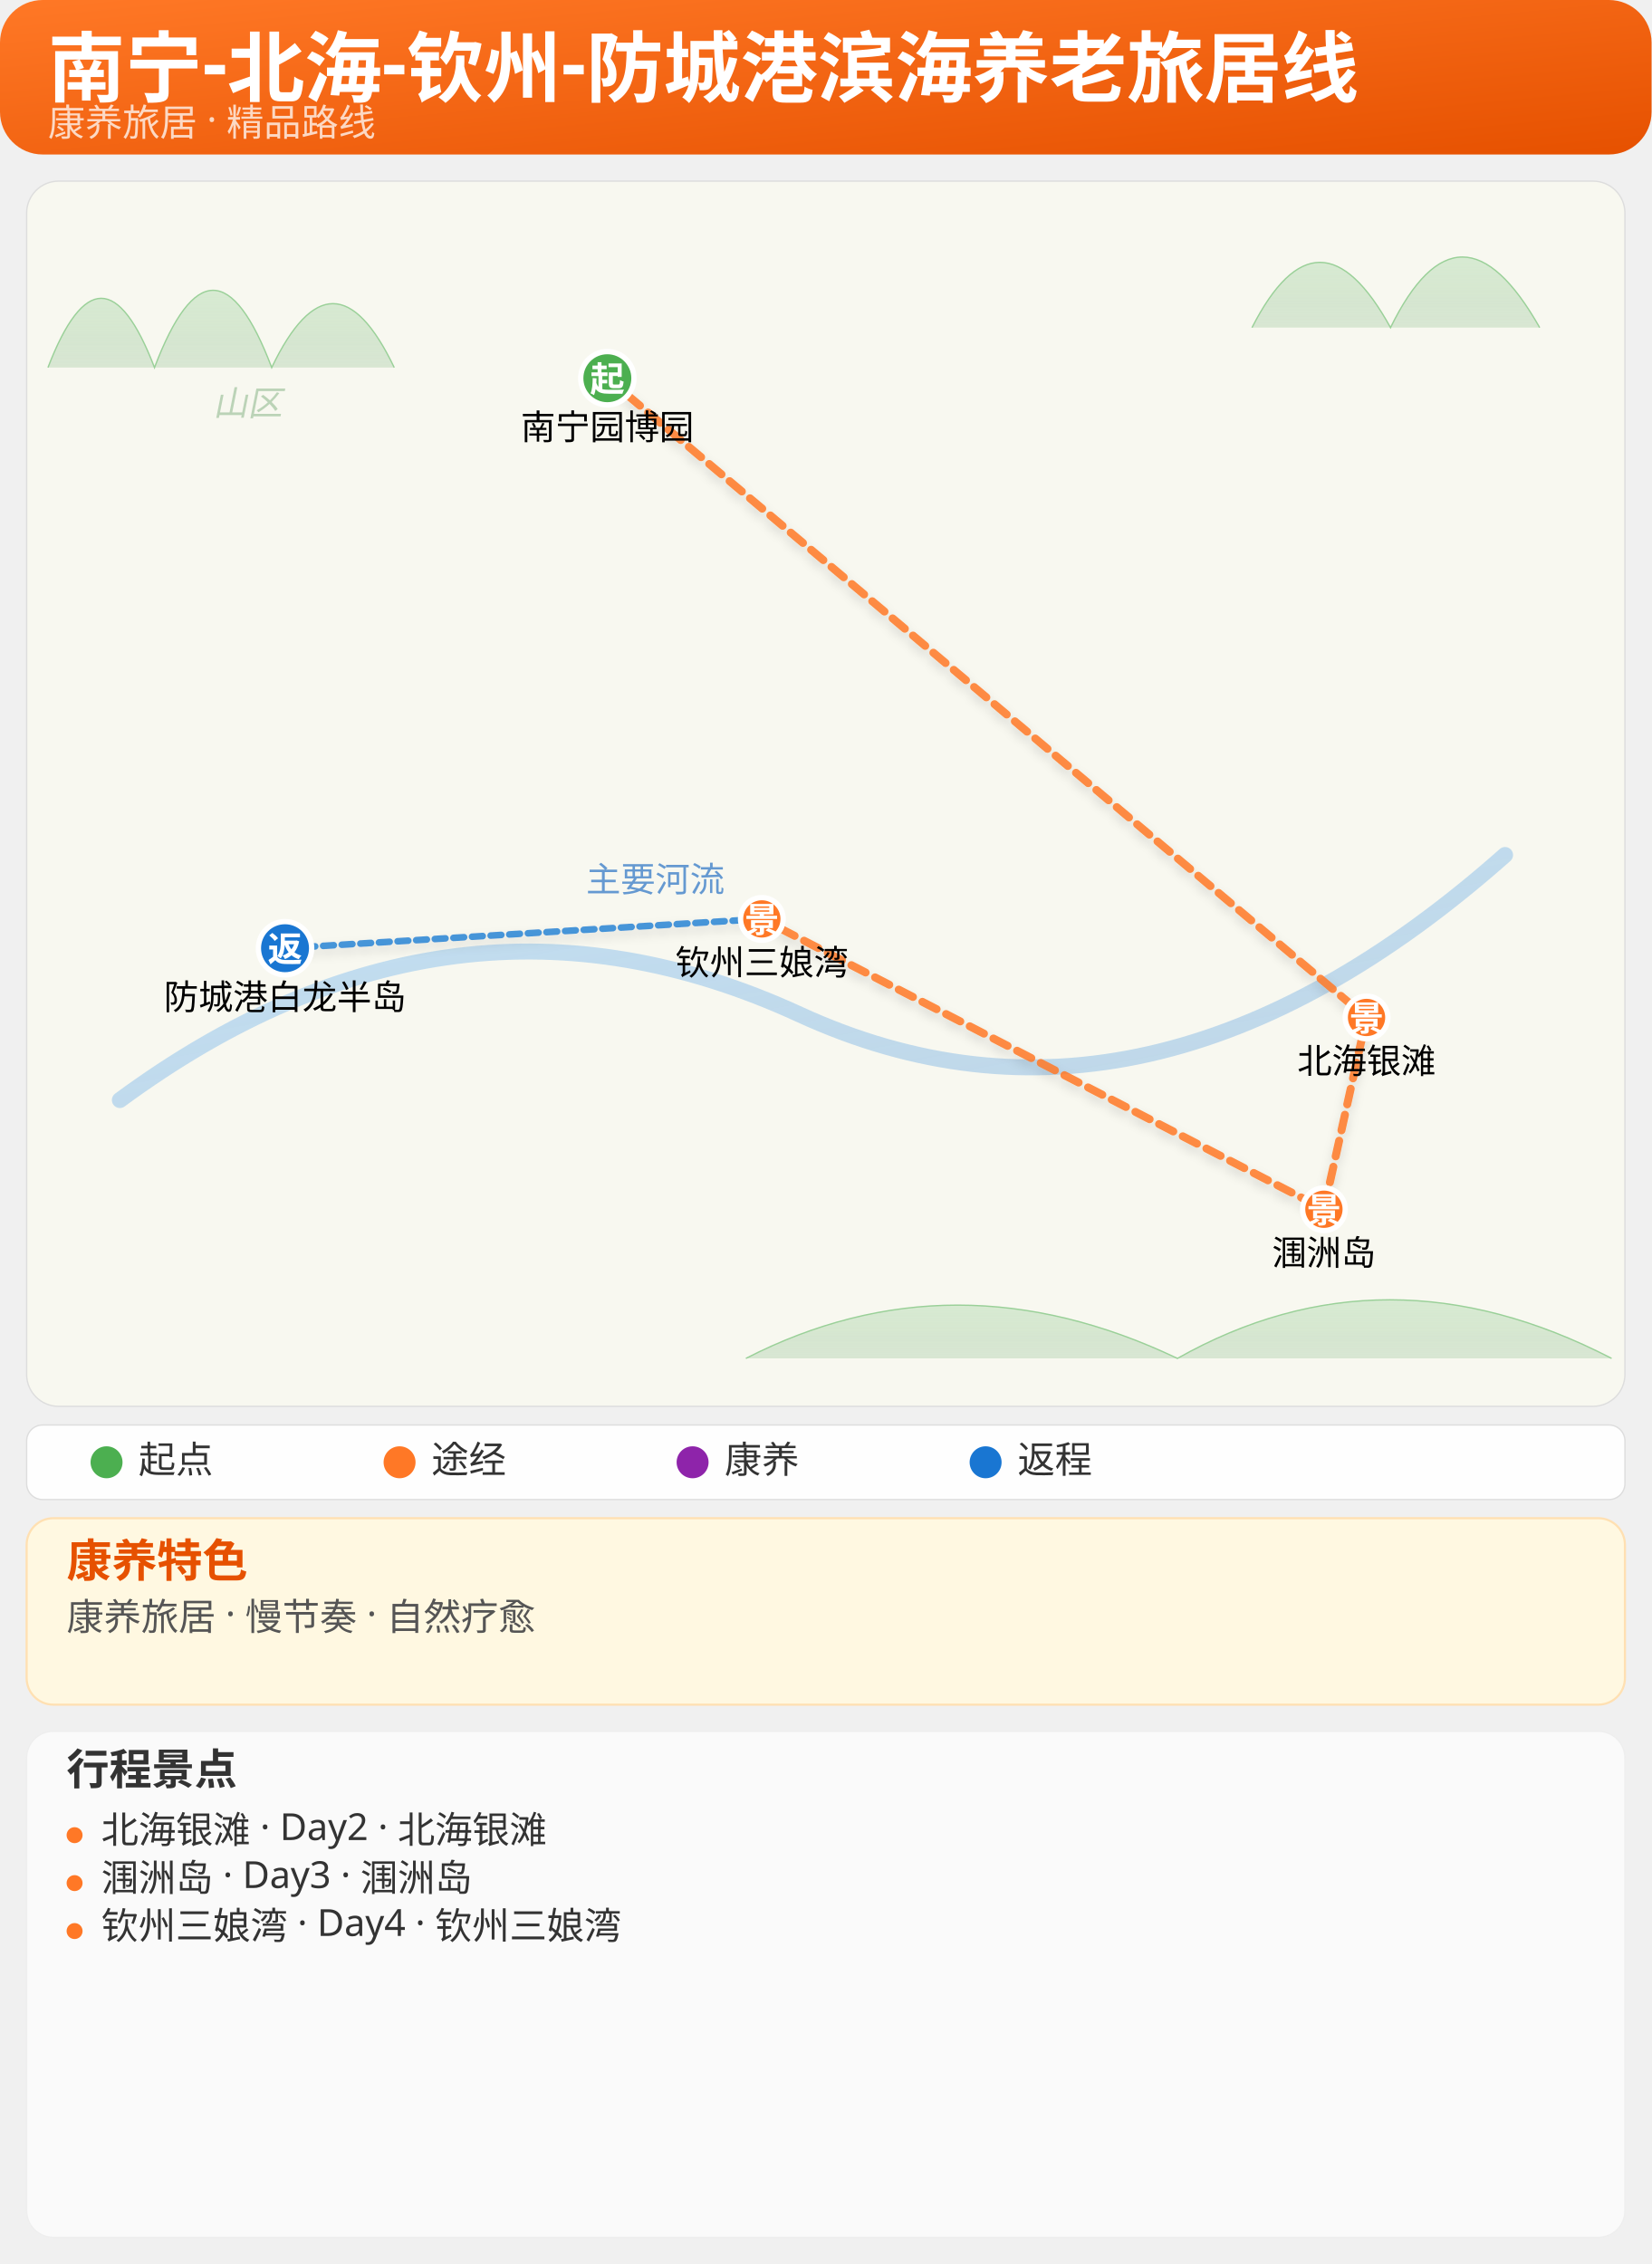
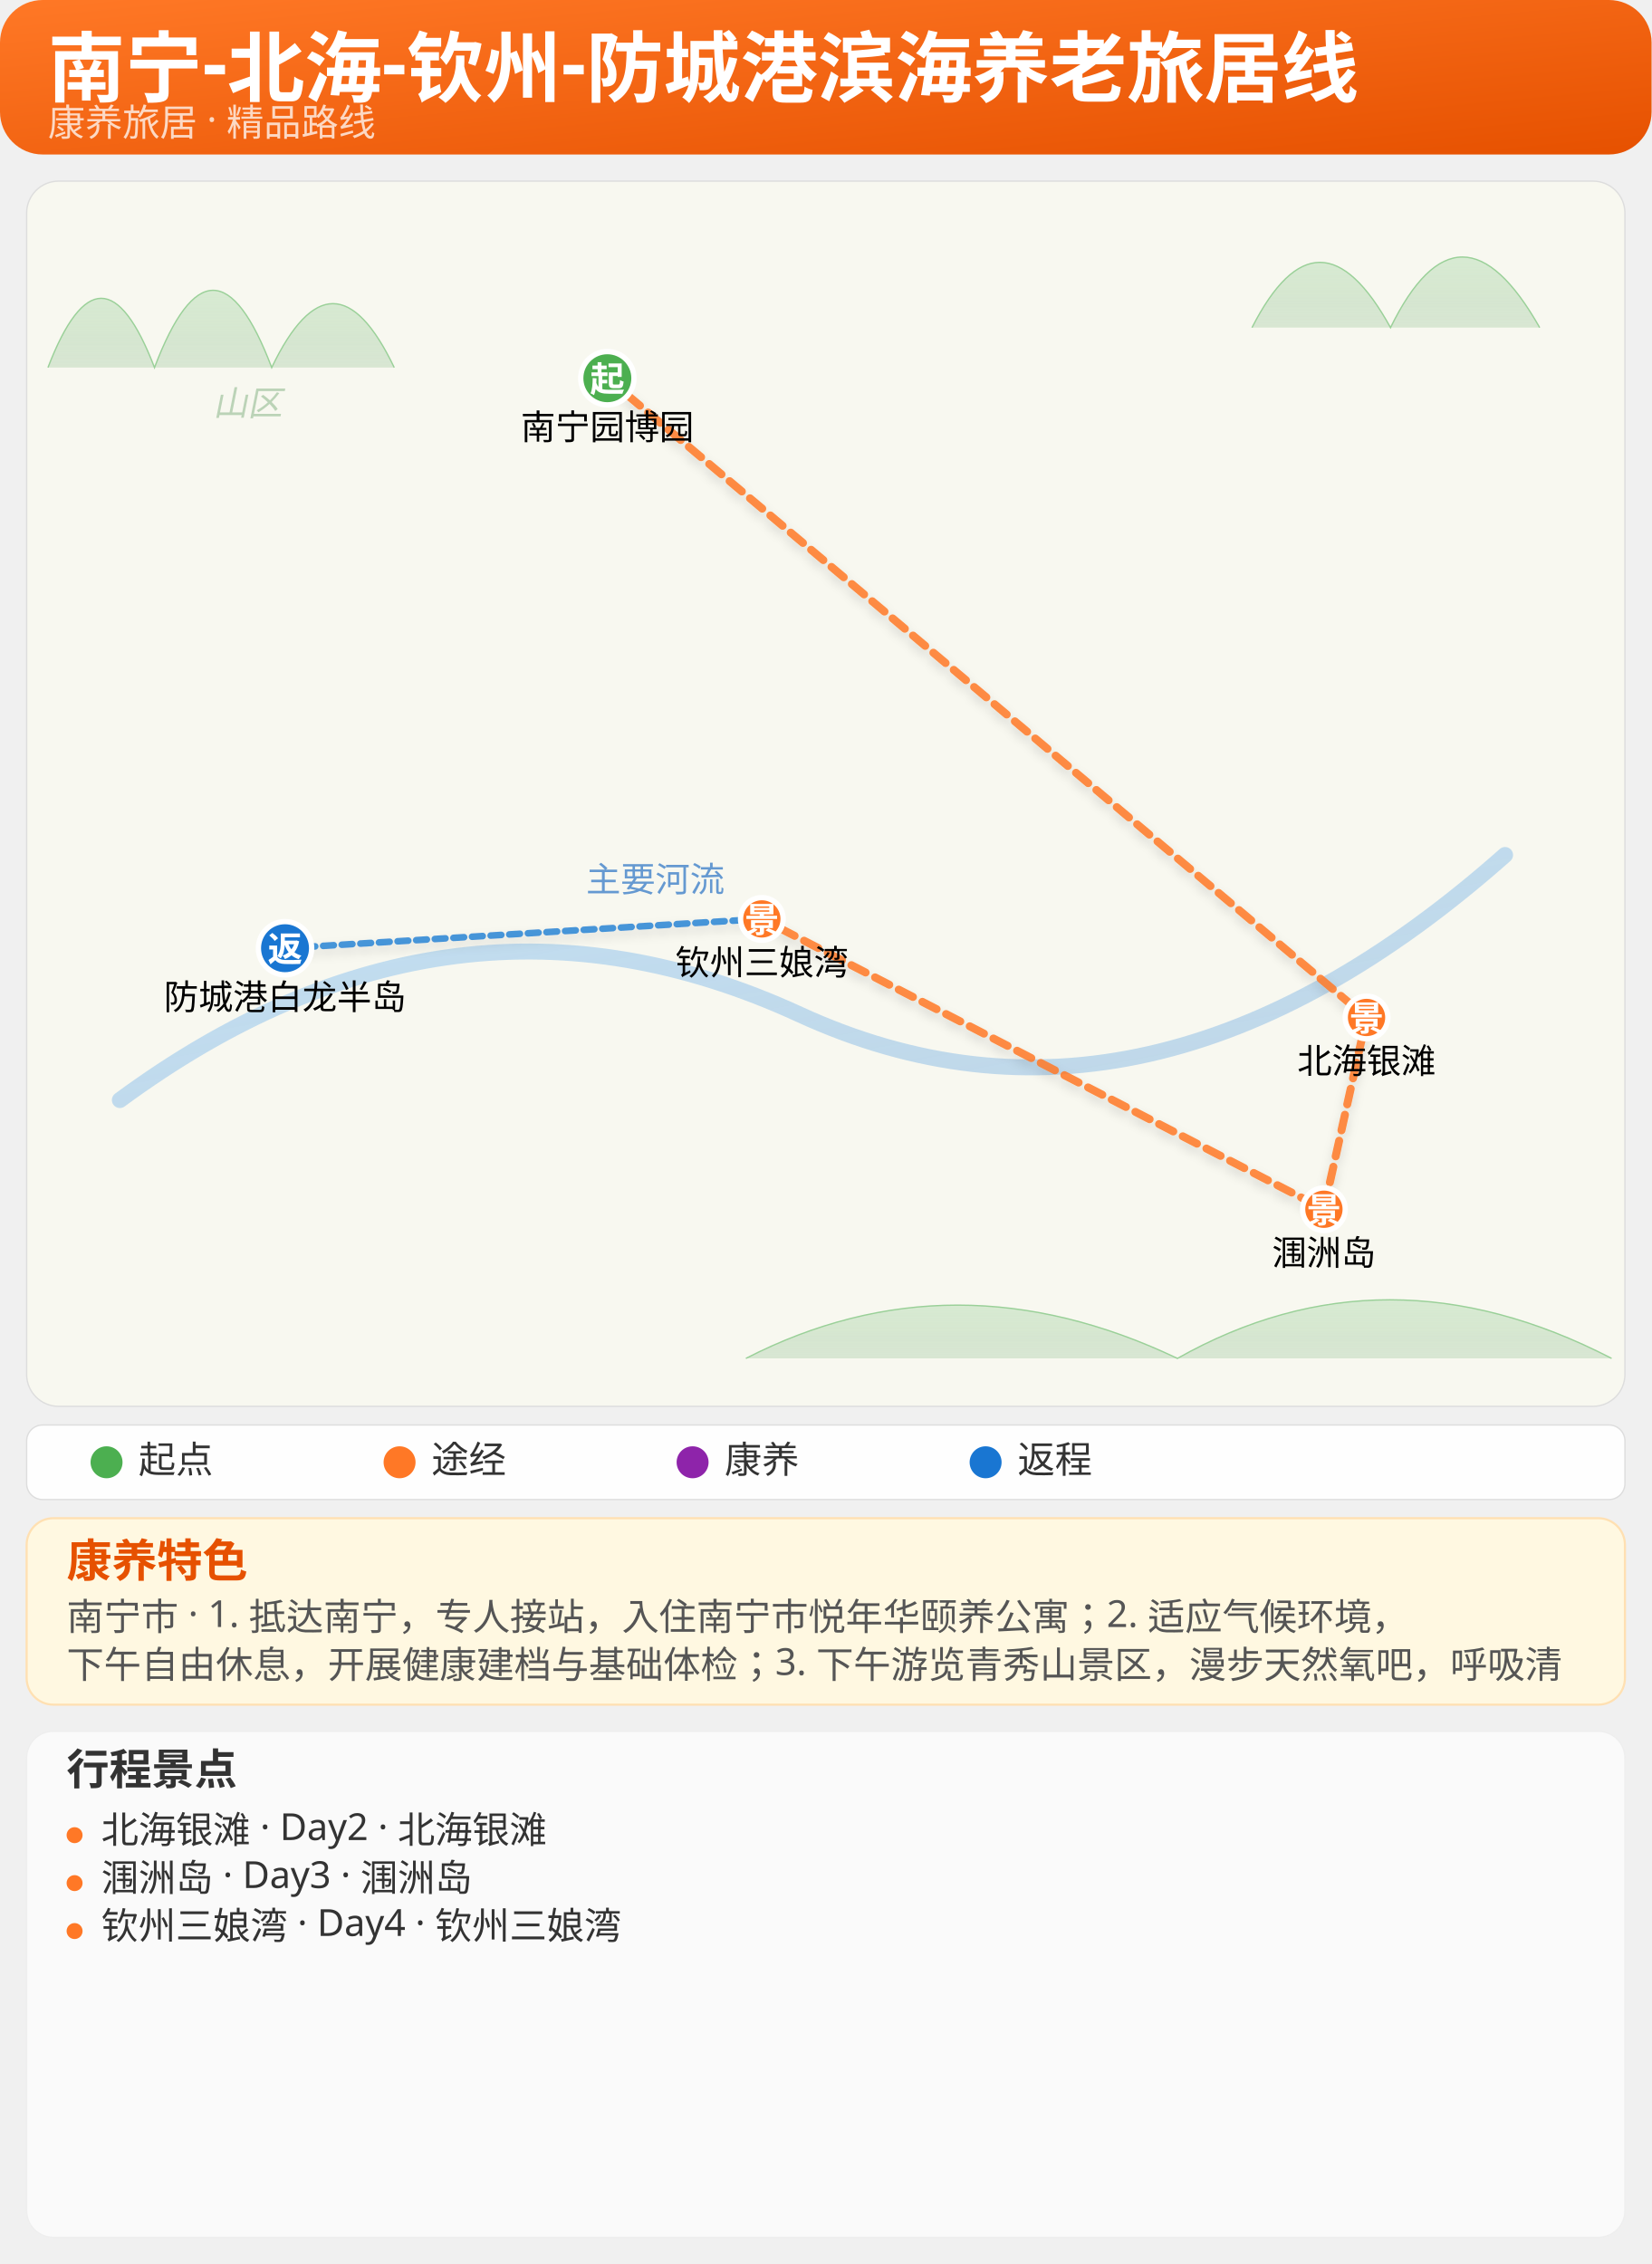
<svg xmlns="http://www.w3.org/2000/svg" viewBox="0 0 620 850" data-route-id="gx_excel_05" data-version="elder" data-route-name="南宁-北海-钦州-防城港滨海养老旅居线" data-center-lat="21.8578" data-center-lng="108.6700" style="width:100%;max-width:620px;background:linear-gradient(180deg,#F5F0E8 0%,#E8F4E8 100%);border-radius:16px;font-family:'PingFang SC','Microsoft YaHei',sans-serif">
  <defs>
    <linearGradient id="boundaryGrad" x1="0" y1="0" x2="1" y2="1">
      <stop offset="0%" stop-color="#E8F5E9" stop-opacity="0.95" />
      <stop offset="100%" stop-color="#C8E6C9" stop-opacity="0.8" />
    </linearGradient>
    <linearGradient id="riverGrad" x1="0" y1="0" x2="1" y2="1">
      <stop offset="0%" stop-color="#64B5F6" stop-opacity="0.7" />
      <stop offset="100%" stop-color="#1976D2" stop-opacity="0.5" />
    </linearGradient>
    <linearGradient id="hillGrad" x1="0" y1="0" x2="0" y2="1">
      <stop offset="0%" stop-color="#81C784" stop-opacity="0.5" />
      <stop offset="100%" stop-color="#388E3C" stop-opacity="0.3" />
    </linearGradient>
    <linearGradient id="heroGrad" x1="0" y1="0" x2="1" y2="1">
      <stop offset="0%" stop-color="#FF7826" />
      <stop offset="100%" stop-color="#E65100" />
    </linearGradient>
    <filter id="shadow">
      <feDropShadow dx="0" dy="2" stdDeviation="2" flood-color="#000" flood-opacity="0.15" />
    </filter>
  </defs>
  <rect x="0" y="0" width="620" height="58" rx="16" fill="url(#heroGrad)" />
  <text x="18" y="36" fill="#fff" font-size="29" font-weight="bold">南宁-北海-钦州-防城港滨海养老旅居线</text>
  <text x="18" y="51" fill="rgba(255,255,255,0.75)" font-size="14">康养旅居 · 精品路线</text>
  <rect x="10" y="68" width="600" height="460" rx="12" fill="#F8F8F0" stroke="#DDD" stroke-width="0.5" />
  <g class="mountains" opacity="0.55">
    <path d="M18,138 Q38,86 58,138 Q80,80 102,138 Q125,90 148,138" fill="url(#hillGrad)" stroke="#4CAF50" stroke-width="0.5" />
    <path d="M470,123 Q495,74 522,123 Q548,70 578,123" fill="url(#hillGrad)" stroke="#4CAF50" stroke-width="0.5" />
    <path d="M280,510 Q358,470 442,510 Q520,466 605,510" fill="url(#hillGrad)" stroke="#4CAF50" stroke-width="0.5" />
    <text x="80" y="156" fill="#2E7D32" font-size="13" opacity="0.55" font-style="italic">山区</text>
  </g>
  <g class="rivers">
    <path d="M45,413 Q170,321 300,380.8 T565,321" fill="none" stroke="url(#riverGrad)" stroke-width="6" stroke-linecap="round" opacity="0.5" />
    <text x="220" y="334.8" fill="#1565C0" font-size="13" opacity="0.65">主要河流</text>
  </g>
  <g class="route-paths" filter="url(#shadow)">
    <path d="M 228 142 L 513 382 L 497 454 L 286 345" fill="none" stroke="#FF7826" stroke-width="3" stroke-dasharray="6 4" stroke-linecap="round" stroke-linejoin="round" opacity="0.85" />
    <path d="M 286 345 L 107 356" fill="none" stroke="#1976D2" stroke-width="2.5" stroke-dasharray="4 3" stroke-linecap="round" stroke-linejoin="round" opacity="0.75" />
  </g>
  <g class="markers">
-     <g class="route-marker" style="cursor:pointer" data-type="arrival" data-day="Day1" data-name="南宁园博园" data-plan="南宁园博园" data-lat="22.6869" data-lng="108.4812" data-spot-desc="南宁园博园" transform="translate(228,142)">
+     <g class="route-marker" style="cursor:pointer" data-type="arrival" data-day="Day1" data-name="南宁园博园" data-plan="南宁园博园" data-lat="22.6869" data-lng="108.4812" data-spot-desc="南宁市 · 1. 抵达南宁，专人接站，入住南宁市悦年华颐养公寓；2. 适应气候环境，下午自由休息，开展健康建档与基础体检；3. 下午游览青秀山景区，漫步天然氧吧，呼吸清新空气；4. 晚上体验八段锦养生教学与适应性训练或夜游南湖公园，在慢节奏" transform="translate(228,142)">
      <circle r="10" fill="#4CAF50" stroke="#fff" stroke-width="2" />
      <text text-anchor="middle" dy="5" fill="#fff" font-size="13" font-weight="bold">起</text>
      <text y="23" text-anchor="middle" font-size="13" fill="#000" font-family="sans-serif">南宁园博园</text>
    </g>
-     <g class="route-marker" style="cursor:pointer" data-type="spot" data-day="Day2" data-name="北海银滩" data-plan="北海银滩" data-lat="21.4083" data-lng="109.14" data-spot-desc="北海银滩" transform="translate(513,382)">
+     <g class="route-marker" style="cursor:pointer" data-type="spot" data-day="Day2" data-name="北海银滩" data-plan="北海银滩" data-lat="21.4083" data-lng="109.14" data-spot-desc="南宁市 · 1. 8:30早餐后，晨练八段锦；2. 上午开展慢病管理健康讲座与一对一养老咨询；3. 午餐后午休1.5小时；4. 下午游览三街两巷历史文化街区，体验非遗手作，放松身心；5. 晚上体验瑶药足浴养生，自由休息" transform="translate(513,382)">
      <circle r="8" fill="#FF7826" stroke="#fff" stroke-width="2" />
      <text text-anchor="middle" dy="5" fill="#fff" font-size="13" font-weight="bold">景</text>
      <text y="21" text-anchor="middle" font-size="13" fill="#000" font-family="sans-serif">北海银滩</text>
    </g>
-     <g class="route-marker" style="cursor:pointer" data-type="spot" data-day="Day3" data-name="涠洲岛" data-plan="涠洲岛" data-lat="21.0288" data-lng="109.1017" data-spot-desc="涠洲岛" transform="translate(497,454)">
+     <g class="route-marker" style="cursor:pointer" data-type="spot" data-day="Day3" data-name="涠洲岛" data-plan="涠洲岛" data-lat="21.0288" data-lng="109.1017" data-spot-desc="南宁市→钦州市 · 1. 8:30早餐后出发，乘车前往钦州市（车程约1.5小时）；2. 抵达后入住康桥白鹭湾，午餐后午休1.5小时；3. 下午游览三娘湾景区，乘船观中华白海豚，体验渔家文化；4. 开展红树林养老漫步，呼吸高负氧离子空气；5." transform="translate(497,454)">
      <circle r="8" fill="#FF7826" stroke="#fff" stroke-width="2" />
      <text text-anchor="middle" dy="5" fill="#fff" font-size="13" font-weight="bold">景</text>
      <text y="21" text-anchor="middle" font-size="13" fill="#000" font-family="sans-serif">涠洲岛</text>
    </g>
-     <g class="route-marker" style="cursor:pointer" data-type="spot" data-day="Day4" data-name="钦州三娘湾" data-plan="钦州三娘湾" data-lat="21.6087" data-lng="108.6134" data-spot-desc="钦州三娘湾" transform="translate(286,345)">
+     <g class="route-marker" style="cursor:pointer" data-type="spot" data-day="Day4" data-name="钦州三娘湾" data-plan="钦州三娘湾" data-lat="21.6087" data-lng="108.6134" data-spot-desc="钦州市 · 1. 8:30早餐后，晨练太极；2. 上午游览钦州老街，体验坭兴陶非遗手作，在慢创作中放松身心；3. 午餐后午休1.5小时；4. 下午开展滨海养老漫游，沿钦州湾观光，体验养身茶品鉴；5. 晚上开展健养老生讲座，体验足部理疗，自由" transform="translate(286,345)">
      <circle r="8" fill="#FF7826" stroke="#fff" stroke-width="2" />
      <text text-anchor="middle" dy="5" fill="#fff" font-size="13" font-weight="bold">景</text>
      <text y="21" text-anchor="middle" font-size="13" fill="#000" font-family="sans-serif">钦州三娘湾</text>
    </g>
-     <g class="route-marker" style="cursor:pointer" data-type="departure" data-day="Day5" data-name="防城港白龙半岛" data-plan="防城港白龙半岛" data-lat="21.55" data-lng="108.2" data-spot-desc="防城港白龙半岛" transform="translate(107,356)">
+     <g class="route-marker" style="cursor:pointer" data-type="departure" data-day="Day5" data-name="防城港白龙半岛" data-plan="防城港白龙半岛" data-lat="21.55" data-lng="108.2" data-spot-desc="钦州市→防城港市 · 1. 8:30早餐后出发，乘车前往防城港市（车程约1小时）；2. 抵达后入住广旅广悦臻酒店分公司，午餐后午休1.5小时；3. 下午游览十万大山国家森林公园，开展森林养老徒步，体验负氧离子疗愈；4. 晚上体验中药熏蒸养老" transform="translate(107,356)">
      <circle r="10" fill="#1976D2" stroke="#fff" stroke-width="2" />
      <text text-anchor="middle" dy="5" fill="#fff" font-size="13" font-weight="bold">返</text>
      <text y="23" text-anchor="middle" font-size="13" fill="#000" font-family="sans-serif">防城港白龙半岛</text>
    </g>
  </g>
  <g class="legend" transform="translate(10, 535)">
    <rect width="600" height="28" rx="6" fill="rgba(255,255,255,0.92)" stroke="#ddd" stroke-width="0.5" />
    <circle cx="30" cy="14" r="6" fill="#4CAF50" />
    <text x="42" y="18" font-size="14" fill="#333">起点</text>
    <circle cx="140" cy="14" r="6" fill="#FF7826" />
    <text x="152" y="18" font-size="14" fill="#333">途经</text>
    <circle cx="250" cy="14" r="6" fill="#8E24AA" />
    <text x="262" y="18" font-size="14" fill="#333">康养</text>
    <circle cx="360" cy="14" r="6" fill="#1976D2" />
    <text x="372" y="18" font-size="14" fill="#333">返程</text>
  </g>
  <g class="wellness-info" transform="translate(10, 570)">
    <rect width="600" height="70" rx="10" fill="#FFF8E1" stroke="#FFE0B2" stroke-width="0.8" />
    <text x="15" y="22" fill="#E65100" font-size="17" font-weight="bold">康养特色</text>
-     <text x="15" y="42" fill="#555" font-size="14">康养旅居 · 慢节奏 · 自然疗愈</text>
+     <text x="15" y="42" fill="#555" font-size="14">南宁市 · 1. 抵达南宁，专人接站，入住南宁市悦年华颐养公寓；2. 适应气候环境，</text>
+     <text x="15" y="60" fill="#555" font-size="14">下午自由休息，开展健康建档与基础体检；3. 下午游览青秀山景区，漫步天然氧吧，呼吸清</text>
  </g>
  <g class="spot-list" transform="translate(10, 650)">
    <rect width="600" height="190" rx="10" fill="#FAFAFA" stroke="#EEE" stroke-width="0.5" />
    <text x="15" y="20" fill="#333" font-size="16" font-weight="bold">行程景点</text>
-     <g class="spot-item" data-name="北海银滩" data-day="Day2" data-spot-desc="">
+     <g class="spot-item" data-name="北海银滩" data-day="Day2" data-spot-desc="南宁市 · 1. 8:30早餐后，晨练八段锦；2. 上午开展慢病管理健康讲座与一对一养老咨询；3. 午餐后午休1.5小时；4. 下午游览三街两巷历史文化街区，体验非遗手作，放松身心；5. 晚上体验瑶药足浴养生，自由休息">
      <circle cx="18" cy="39" r="3" fill="#FF7826" />
      <text x="28" y="42" fill="#333" font-size="14">北海银滩 · Day2 · 北海银滩</text>
    </g>
-     <g class="spot-item" data-name="涠洲岛" data-day="Day3" data-spot-desc="">
+     <g class="spot-item" data-name="涠洲岛" data-day="Day3" data-spot-desc="南宁市→钦州市 · 1. 8:30早餐后出发，乘车前往钦州市（车程约1.5小时）；2. 抵达后入住康桥白鹭湾，午餐后午休1.5小时；3. 下午游览三娘湾景区，乘船观中华白海豚，体验渔家文化；4. 开展红树林养老漫步，呼吸高负氧离子空气；5.">
      <circle cx="18" cy="57" r="3" fill="#FF7826" />
      <text x="28" y="60" fill="#333" font-size="14">涠洲岛 · Day3 · 涠洲岛</text>
    </g>
-     <g class="spot-item" data-name="钦州三娘湾" data-day="Day4" data-spot-desc="">
+     <g class="spot-item" data-name="钦州三娘湾" data-day="Day4" data-spot-desc="钦州市 · 1. 8:30早餐后，晨练太极；2. 上午游览钦州老街，体验坭兴陶非遗手作，在慢创作中放松身心；3. 午餐后午休1.5小时；4. 下午开展滨海养老漫游，沿钦州湾观光，体验养身茶品鉴；5. 晚上开展健养老生讲座，体验足部理疗，自由">
      <circle cx="18" cy="75" r="3" fill="#FF7826" />
      <text x="28" y="78" fill="#333" font-size="14">钦州三娘湾 · Day4 · 钦州三娘湾</text>
    </g>
  </g>
</svg>
